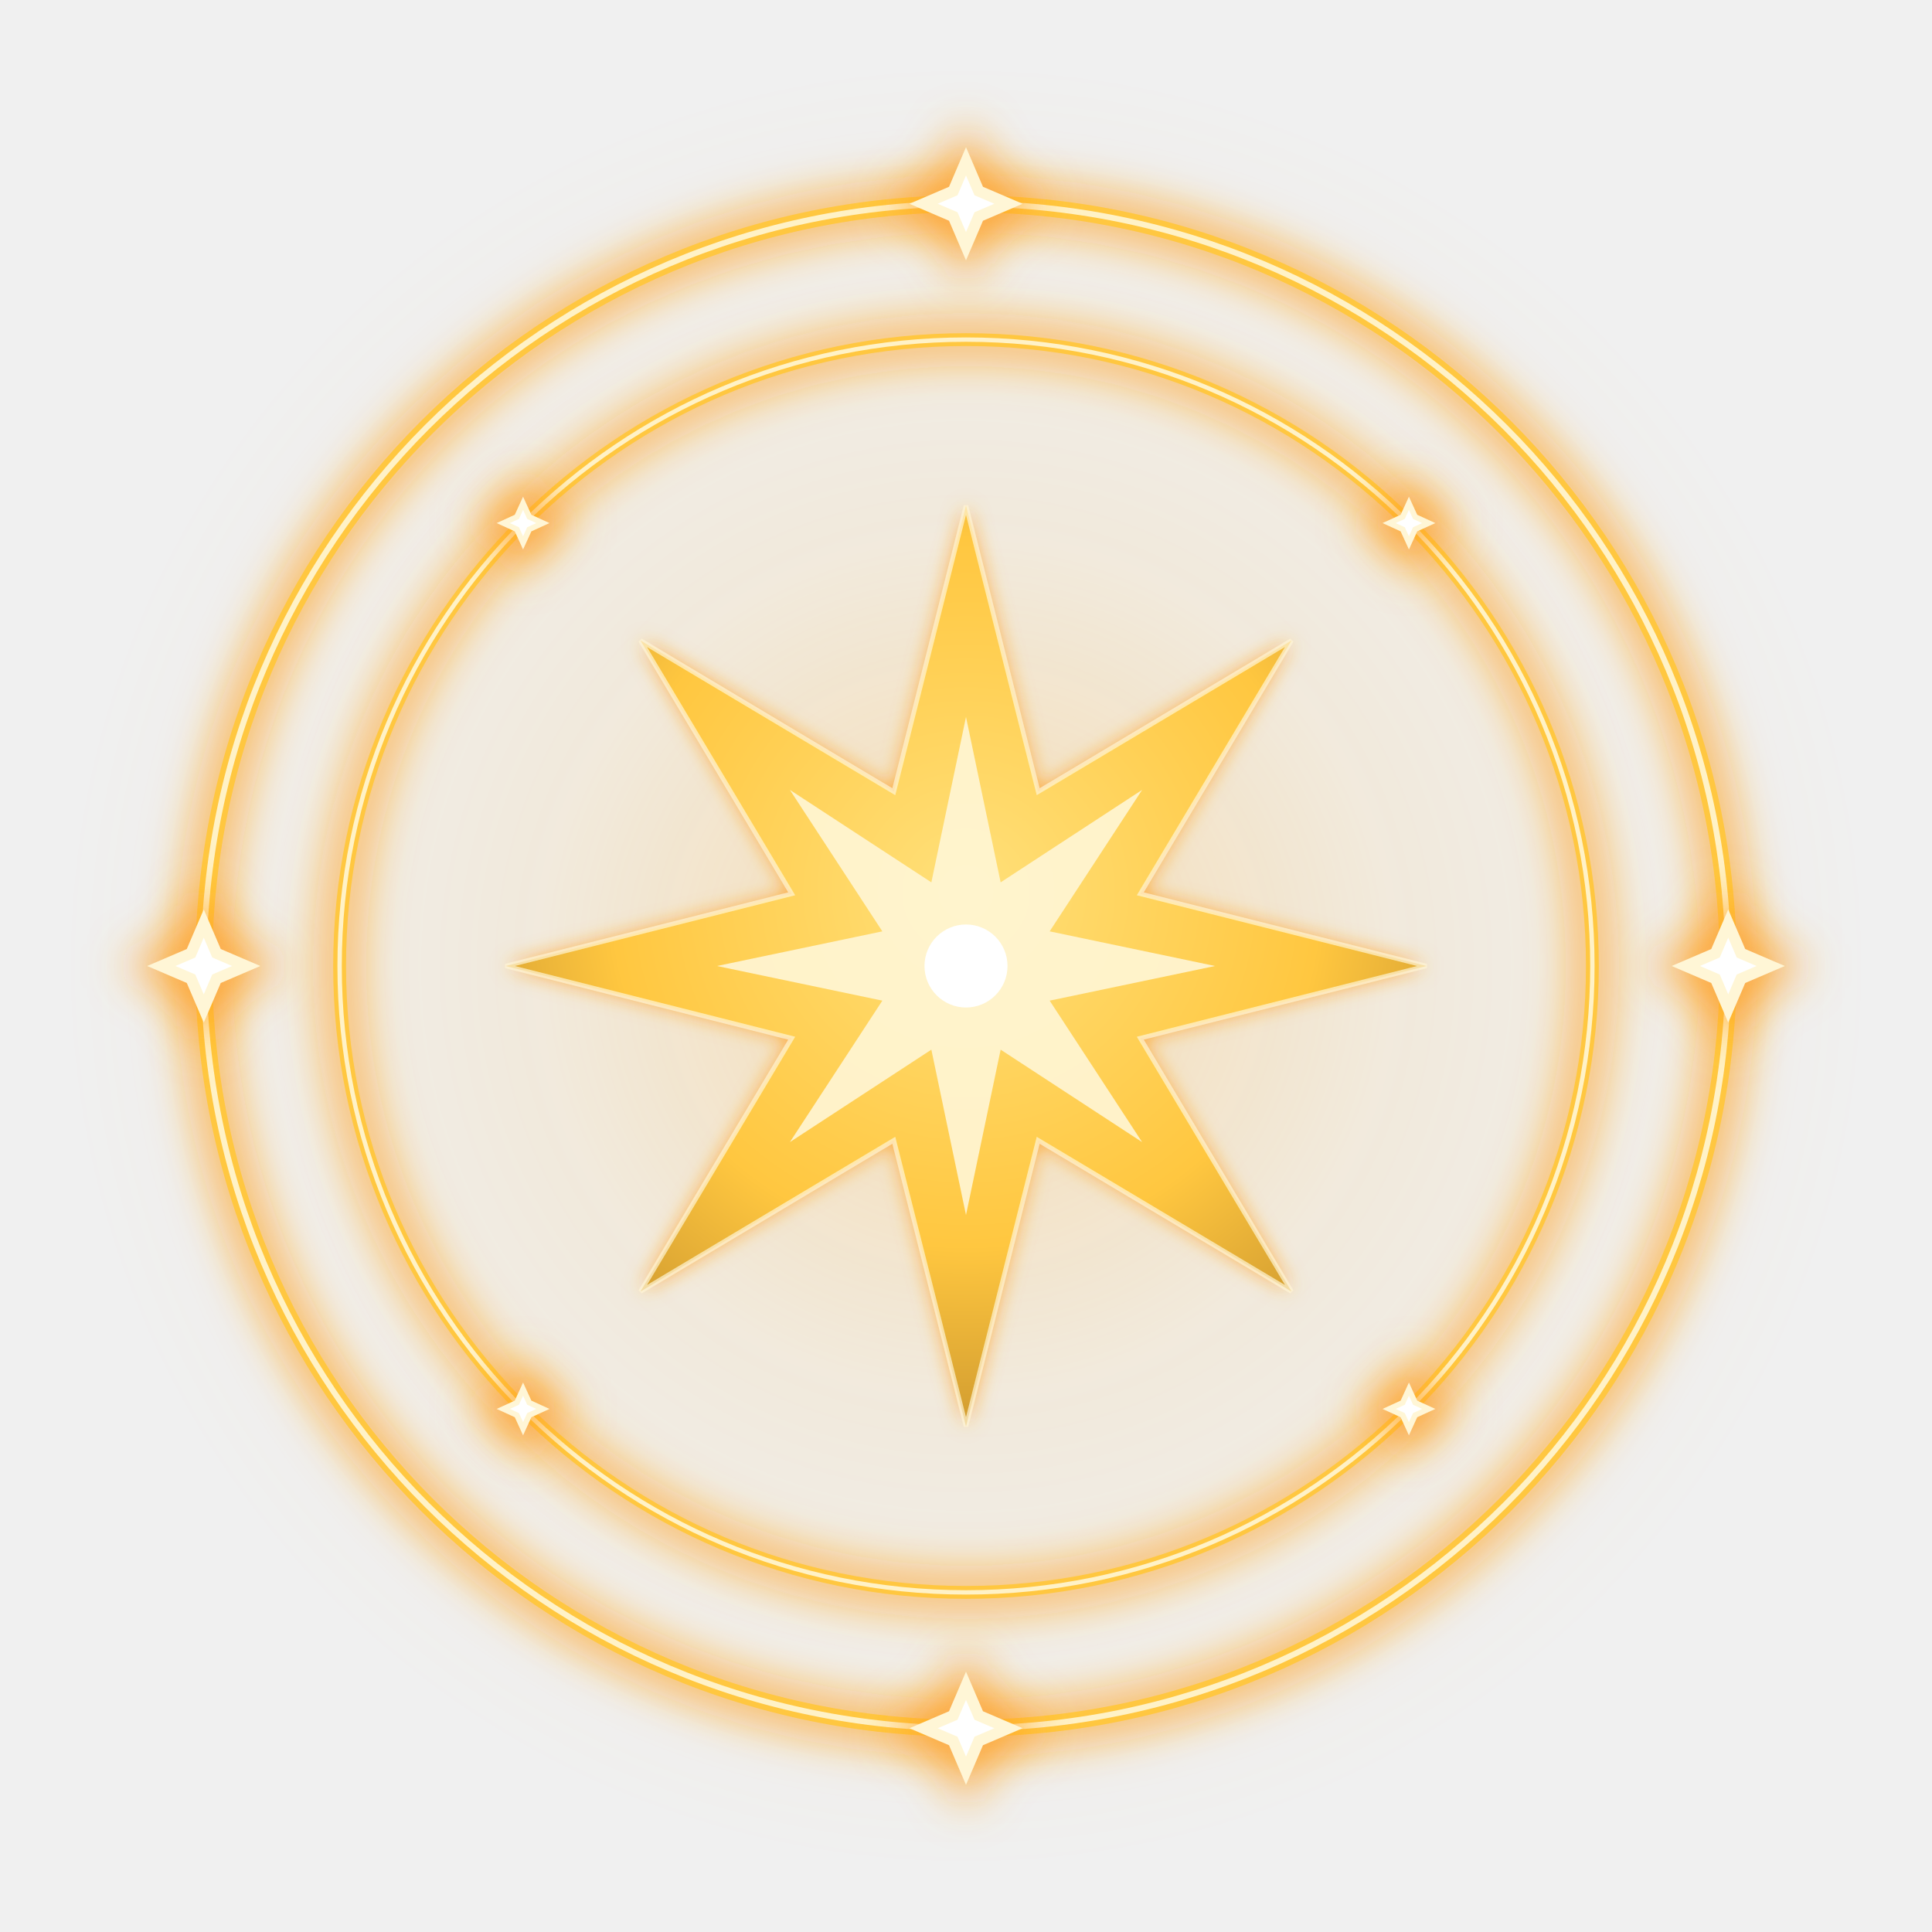
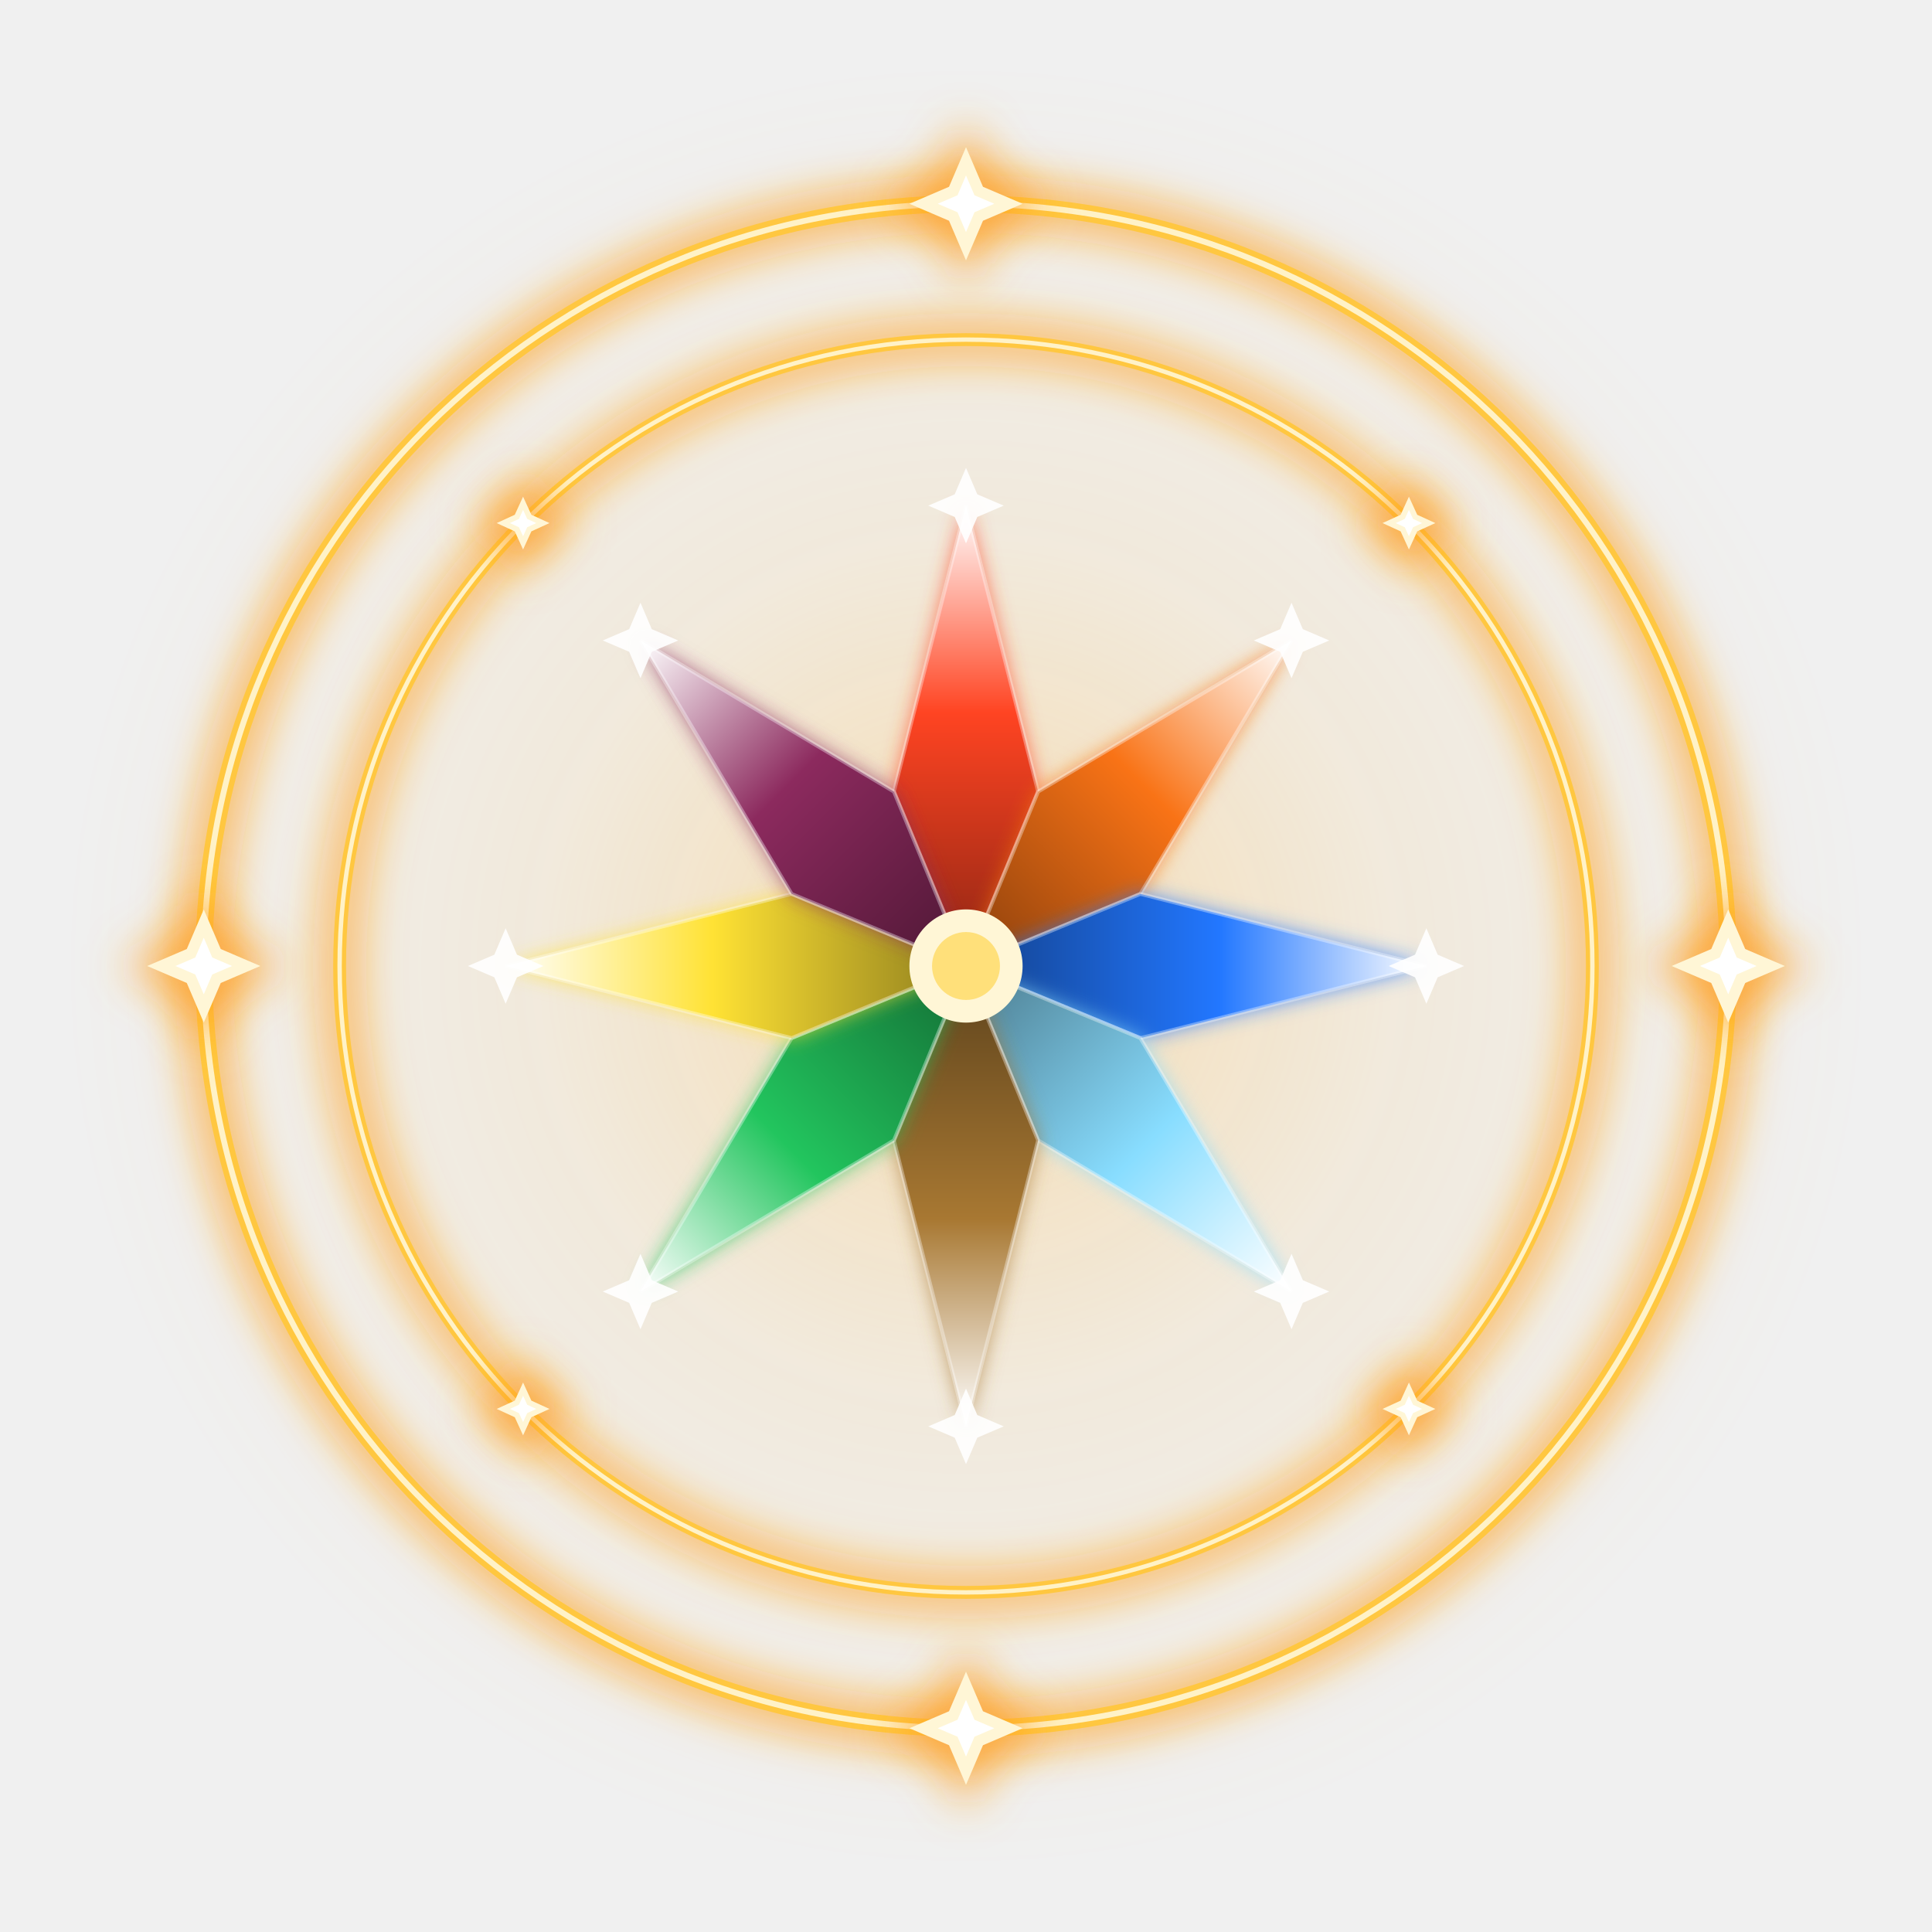
<svg xmlns="http://www.w3.org/2000/svg" viewBox="0 0 512 512" width="512" height="512">
  <defs>
    <radialGradient id="c0bloom" cx="50%" cy="50%" r="50%">
      <stop offset="0%" stop-color="#ffb22e" stop-opacity="0.32" />
      <stop offset="48%" stop-color="#ffb22e" stop-opacity="0.1" />
      <stop offset="100%" stop-color="#ffb22e" stop-opacity="0" />
    </radialGradient>
    <radialGradient id="c0gfill" cx="50%" cy="42%" r="62%">
      <stop offset="0%" stop-color="#ffe07a" />
      <stop offset="62%" stop-color="#ffc740" />
      <stop offset="100%" stop-color="#c8932c" />
    </radialGradient>
    <filter id="c0soft" x="-60%" y="-60%" width="220%" height="220%">
      <feGaussianBlur stdDeviation="6" />
    </filter>
    <filter id="c0tight" x="-40%" y="-40%" width="180%" height="180%">
      <feGaussianBlur stdDeviation="2.6" />
    </filter>
+     <linearGradient id="c0sp0" gradientUnits="userSpaceOnUse" x1="256" y1="256" x2="256.0" y2="134.0">
+       <stop offset="0%" stop-color="#8c2513" />
+       <stop offset="55%" stop-color="#ff4422" />
+       <stop offset="100%" stop-color="#ffffff" />
+     </linearGradient>
+     <linearGradient id="c0sp1" gradientUnits="userSpaceOnUse" x1="256" y1="256" x2="342.3" y2="169.7">
+       <stop offset="0%" stop-color="#893f0c" />
+       <stop offset="55%" stop-color="#f97316" />
+       <stop offset="100%" stop-color="#ffffff" />
+     </linearGradient>
+     <linearGradient id="c0sp2" gradientUnits="userSpaceOnUse" x1="256" y1="256" x2="378.0" y2="256.0">
+       <stop offset="0%" stop-color="#13418c" />
+       <stop offset="55%" stop-color="#2277ff" />
+       <stop offset="100%" stop-color="#ffffff" />
+     </linearGradient>
+     <linearGradient id="c0sp3" gradientUnits="userSpaceOnUse" x1="256" y1="256" x2="342.3" y2="342.3">
+       <stop offset="0%" stop-color="#4b7a8c" />
+       <stop offset="55%" stop-color="#88ddff" />
+       <stop offset="100%" stop-color="#ffffff" />
+     </linearGradient>
+     <linearGradient id="c0sp4" gradientUnits="userSpaceOnUse" x1="256" y1="256" x2="256.0" y2="378.0">
+       <stop offset="0%" stop-color="#5c421c" />
+       <stop offset="55%" stop-color="#a87832" />
+       <stop offset="100%" stop-color="#ffffff" />
+     </linearGradient>
+     <linearGradient id="c0sp5" gradientUnits="userSpaceOnUse" x1="256" y1="256" x2="169.7" y2="342.3">
+       <stop offset="0%" stop-color="#136c34" />
+       <stop offset="55%" stop-color="#22c55e" />
+       <stop offset="100%" stop-color="#ffffff" />
+     </linearGradient>
+     <linearGradient id="c0sp6" gradientUnits="userSpaceOnUse" x1="256" y1="256" x2="134.0" y2="256.0">
+       <stop offset="0%" stop-color="#8c7c1d" />
+       <stop offset="55%" stop-color="#ffe234" />
+       <stop offset="100%" stop-color="#ffffff" />
+     </linearGradient>
+     <linearGradient id="c0sp7" gradientUnits="userSpaceOnUse" x1="256" y1="256" x2="169.7" y2="169.7">
+       <stop offset="0%" stop-color="#4d1734" />
+       <stop offset="55%" stop-color="#8c2a5e" />
+       <stop offset="100%" stop-color="#ffffff" />
+     </linearGradient>
  </defs>
  <circle cx="256" cy="256" r="238" fill="url(#c0bloom)" />
  <circle cx="256" cy="256" r="202" fill="none" stroke="#ff9e1f" stroke-width="9.5" stroke-opacity="0.8" filter="url(#c0soft)" />
  <circle cx="256" cy="256" r="202" fill="none" stroke="#ffc740" stroke-width="4.5" />
  <circle cx="256" cy="256" r="202" fill="none" stroke="#fff6d6" stroke-width="1.53" stroke-opacity="0.9" />
  <circle cx="256" cy="256" r="166" fill="none" stroke="#ff9e1f" stroke-width="8.4" stroke-opacity="0.8" filter="url(#c0soft)" />
  <circle cx="256" cy="256" r="166" fill="none" stroke="#ffc740" stroke-width="3.4" />
  <circle cx="256" cy="256" r="166" fill="none" stroke="#fff6d6" stroke-width="1.156" stroke-opacity="0.9" />
  <path d="M 256 33 L 263.5 46.5 L 277 54 L 263.5 61.5 L 256 75 L 248.5 61.5 L 235 54 L 248.5 46.5 Z" fill="#ff9e1f" opacity="0.8" filter="url(#c0soft)" />
  <path d="M 256 39 L 260.5 49.5 L 271 54 L 260.5 58.5 L 256 69 L 251.5 58.5 L 241 54 L 251.5 49.5 Z" fill="#fff6d6" />
  <path d="M 256 46.5 L 258.25 51.75 L 263.5 54 L 258.25 56.25 L 256 61.5 L 253.75 56.25 L 248.5 54 L 253.75 51.75 Z" fill="#ffffff" />
  <path d="M 458 235 L 465.5 248.5 L 479 256 L 465.5 263.5 L 458 277 L 450.5 263.5 L 437 256 L 450.5 248.5 Z" fill="#ff9e1f" opacity="0.8" filter="url(#c0soft)" />
  <path d="M 458 241 L 462.5 251.5 L 473 256 L 462.5 260.5 L 458 271 L 453.5 260.5 L 443 256 L 453.5 251.5 Z" fill="#fff6d6" />
  <path d="M 458 248.5 L 460.25 253.75 L 465.5 256 L 460.25 258.25 L 458 263.5 L 455.75 258.25 L 450.5 256 L 455.75 253.75 Z" fill="#ffffff" />
  <path d="M 256 437 L 263.5 450.5 L 277 458 L 263.5 465.5 L 256 479 L 248.5 465.5 L 235 458 L 248.5 450.5 Z" fill="#ff9e1f" opacity="0.8" filter="url(#c0soft)" />
  <path d="M 256 443 L 260.5 453.5 L 271 458 L 260.5 462.5 L 256 473 L 251.5 462.5 L 241 458 L 251.5 453.5 Z" fill="#fff6d6" />
  <path d="M 256 450.5 L 258.25 455.75 L 263.5 458 L 258.25 460.25 L 256 465.5 L 253.75 460.25 L 248.5 458 L 253.75 455.75 Z" fill="#ffffff" />
  <path d="M 54 235 L 61.5 248.5 L 75 256 L 61.5 263.5 L 54 277 L 46.5 263.5 L 33 256 L 46.5 248.5 Z" fill="#ff9e1f" opacity="0.8" filter="url(#c0soft)" />
  <path d="M 54 241 L 58.5 251.5 L 69 256 L 58.5 260.5 L 54 271 L 49.5 260.5 L 39 256 L 49.5 251.5 Z" fill="#fff6d6" />
  <path d="M 54 248.5 L 56.25 253.75 L 61.5 256 L 56.25 258.25 L 54 263.5 L 51.75 258.25 L 46.5 256 L 51.75 253.75 Z" fill="#ffffff" />
  <path d="M 138.62 125.62 L 143.82 133.42 L 151.62 138.62 L 143.82 143.82 L 138.62 151.62 L 133.42 143.82 L 125.62 138.62 L 133.42 133.42 Z" fill="#ff9e1f" opacity="0.8" filter="url(#c0soft)" />
  <path d="M 138.62 131.62 L 140.82 136.42 L 145.62 138.62 L 140.82 140.82 L 138.62 145.62 L 136.42 140.82 L 131.62 138.62 L 136.42 136.42 Z" fill="#fff6d6" />
  <path d="M 138.62 135.12 L 139.72 137.52 L 142.12 138.62 L 139.72 139.72 L 138.62 142.12 L 137.52 139.72 L 135.12 138.62 L 137.52 137.52 Z" fill="#ffffff" />
  <path d="M 373.38 125.62 L 378.58 133.42 L 386.38 138.62 L 378.58 143.82 L 373.38 151.62 L 368.18 143.82 L 360.38 138.62 L 368.18 133.42 Z" fill="#ff9e1f" opacity="0.8" filter="url(#c0soft)" />
  <path d="M 373.38 131.62 L 375.58 136.42 L 380.38 138.62 L 375.58 140.82 L 373.38 145.62 L 371.18 140.82 L 366.38 138.62 L 371.18 136.42 Z" fill="#fff6d6" />
  <path d="M 373.38 135.12 L 374.48 137.52 L 376.88 138.62 L 374.48 139.72 L 373.38 142.12 L 372.28 139.72 L 369.88 138.62 L 372.28 137.52 Z" fill="#ffffff" />
  <path d="M 373.38 360.38 L 378.58 368.18 L 386.38 373.38 L 378.58 378.58 L 373.38 386.38 L 368.18 378.58 L 360.38 373.38 L 368.18 368.18 Z" fill="#ff9e1f" opacity="0.8" filter="url(#c0soft)" />
  <path d="M 373.38 366.38 L 375.58 371.18 L 380.38 373.38 L 375.58 375.58 L 373.38 380.38 L 371.18 375.58 L 366.38 373.38 L 371.18 371.18 Z" fill="#fff6d6" />
  <path d="M 373.38 369.88 L 374.48 372.28 L 376.88 373.38 L 374.48 374.48 L 373.38 376.88 L 372.28 374.48 L 369.88 373.38 L 372.28 372.28 Z" fill="#ffffff" />
  <path d="M 138.62 360.38 L 143.82 368.18 L 151.62 373.38 L 143.82 378.58 L 138.62 386.38 L 133.42 378.58 L 125.62 373.38 L 133.42 368.18 Z" fill="#ff9e1f" opacity="0.8" filter="url(#c0soft)" />
  <path d="M 138.62 366.38 L 140.82 371.18 L 145.62 373.38 L 140.82 375.58 L 138.62 380.38 L 136.42 375.58 L 131.62 373.38 L 136.42 371.18 Z" fill="#fff6d6" />
  <path d="M 138.62 369.88 L 139.72 372.28 L 142.12 373.38 L 139.72 374.48 L 138.62 376.88 L 137.52 374.48 L 135.12 373.38 L 137.52 372.28 Z" fill="#ffffff" />
-   <g filter="url(#c0tight)" opacity="0.85">
-     <path d="M 256.00 134.00 L 275.13 209.81 L 342.27 169.73 L 302.19 236.87 L 378.00 256.00 L 302.19 275.13 L 342.27 342.27 L 275.13 302.19 L 256.00 378.00 L 236.87 302.19 L 169.73 342.27 L 209.81 275.13 L 134.00 256.00 L 209.81 236.87 L 169.73 169.73 L 236.87 209.81 Z" fill="#ff9e1f" />
-   </g>
-   <g>
-     <path d="M 256.00 134.00 L 275.13 209.81 L 342.27 169.73 L 302.19 236.87 L 378.00 256.00 L 302.19 275.13 L 342.27 342.27 L 275.13 302.19 L 256.00 378.00 L 236.87 302.19 L 169.73 342.27 L 209.81 275.13 L 134.00 256.00 L 209.81 236.87 L 169.73 169.73 L 236.87 209.81 Z" fill="url(#c0gfill)" stroke="#fff6d6" stroke-width="1.2" stroke-opacity="0.7" />
-     <path d="M 256.00 190.00 L 265.18 233.83 L 302.67 209.33 L 278.17 246.82 L 322.00 256.00 L 278.17 265.18 L 302.67 302.67 L 265.18 278.17 L 256.00 322.00 L 246.82 278.17 L 209.33 302.67 L 233.83 265.18 L 190.00 256.00 L 233.83 246.82 L 209.33 209.33 L 246.82 233.83 Z" fill="#fff6d6" opacity="0.9" />
-     <circle cx="256" cy="256" r="11" fill="#fff" />
-   </g>
+   <path d="M 256 256 L 236.9 209.8 L 256.0 134.0 L 275.1 209.8 Z" fill="#ff4422" opacity="0.75" filter="url(#c0tight)" />
+   <path d="M 256 256 L 236.9 209.8 L 256.0 134.0 L 275.1 209.8 Z" fill="url(#c0sp0)" stroke="rgba(255,255,255,0.35)" stroke-width="1" />
+   <path d="M 256 124 L 259 131 L 266 134 L 259 137 L 256 144 L 253 137 L 246 134 L 253 131 Z" fill="#ffffff" opacity="0.9" />
+   <path d="M 256 256 L 275.1 209.8 L 342.3 169.7 L 302.2 236.9 Z" fill="#f97316" opacity="0.75" filter="url(#c0tight)" />
+   <path d="M 256 256 L 275.1 209.8 L 342.3 169.7 L 302.2 236.9 Z" fill="url(#c0sp1)" stroke="rgba(255,255,255,0.35)" stroke-width="1" />
+   <path d="M 342.267 159.733 L 345.267 166.733 L 352.267 169.733 L 345.267 172.733 L 342.267 179.733 L 339.267 172.733 L 332.267 169.733 L 339.267 166.733 Z" fill="#ffffff" opacity="0.9" />
+   <path d="M 256 256 L 302.2 236.9 L 378.0 256.0 L 302.2 275.1 Z" fill="#2277ff" opacity="0.75" filter="url(#c0tight)" />
+   <path d="M 256 256 L 302.2 236.9 L 378.0 256.0 L 302.2 275.1 Z" fill="url(#c0sp2)" stroke="rgba(255,255,255,0.35)" stroke-width="1" />
+   <path d="M 378 246 L 381 253 L 388 256 L 381 259 L 378 266 L 375 259 L 368 256 L 375 253 Z" fill="#ffffff" opacity="0.9" />
+   <path d="M 256 256 L 302.2 275.1 L 342.3 342.3 L 275.1 302.2 Z" fill="#88ddff" opacity="0.75" filter="url(#c0tight)" />
+   <path d="M 256 256 L 302.2 275.1 L 342.3 342.3 L 275.1 302.2 Z" fill="url(#c0sp3)" stroke="rgba(255,255,255,0.35)" stroke-width="1" />
+   <path d="M 342.267 332.267 L 345.267 339.267 L 352.267 342.267 L 345.267 345.267 L 342.267 352.267 L 339.267 345.267 L 332.267 342.267 L 339.267 339.267 Z" fill="#ffffff" opacity="0.9" />
+   <path d="M 256 256 L 275.1 302.2 L 256.0 378.0 L 236.9 302.2 Z" fill="#a87832" opacity="0.75" filter="url(#c0tight)" />
+   <path d="M 256 256 L 275.1 302.2 L 256.0 378.0 L 236.9 302.2 Z" fill="url(#c0sp4)" stroke="rgba(255,255,255,0.35)" stroke-width="1" />
+   <path d="M 256 368 L 259 375 L 266 378 L 259 381 L 256 388 L 253 381 L 246 378 L 253 375 Z" fill="#ffffff" opacity="0.9" />
+   <path d="M 256 256 L 236.9 302.2 L 169.7 342.3 L 209.8 275.1 Z" fill="#22c55e" opacity="0.75" filter="url(#c0tight)" />
+   <path d="M 256 256 L 236.9 302.2 L 169.7 342.3 L 209.8 275.1 Z" fill="url(#c0sp5)" stroke="rgba(255,255,255,0.35)" stroke-width="1" />
+   <path d="M 169.733 332.267 L 172.733 339.267 L 179.733 342.267 L 172.733 345.267 L 169.733 352.267 L 166.733 345.267 L 159.733 342.267 L 166.733 339.267 Z" fill="#ffffff" opacity="0.9" />
+   <path d="M 256 256 L 209.8 275.1 L 134.0 256.0 L 209.8 236.9 Z" fill="#ffe234" opacity="0.75" filter="url(#c0tight)" />
+   <path d="M 256 256 L 209.8 275.1 L 134.0 256.0 L 209.8 236.9 Z" fill="url(#c0sp6)" stroke="rgba(255,255,255,0.35)" stroke-width="1" />
+   <path d="M 134 246 L 137 253 L 144 256 L 137 259 L 134 266 L 131 259 L 124 256 L 131 253 Z" fill="#ffffff" opacity="0.9" />
+   <path d="M 256 256 L 209.8 236.9 L 169.7 169.7 L 236.9 209.8 Z" fill="#8c2a5e" opacity="0.75" filter="url(#c0tight)" />
+   <path d="M 256 256 L 209.8 236.9 L 169.7 169.7 L 236.9 209.8 Z" fill="url(#c0sp7)" stroke="rgba(255,255,255,0.35)" stroke-width="1" />
+   <path d="M 169.733 159.733 L 172.733 166.733 L 179.733 169.733 L 172.733 172.733 L 169.733 179.733 L 166.733 172.733 L 159.733 169.733 L 166.733 166.733 Z" fill="#ffffff" opacity="0.9" />
+   <circle cx="256" cy="256" r="15" fill="#fff6d6" />
+   <circle cx="256" cy="256" r="9" fill="#ffe07a" />
</svg>
